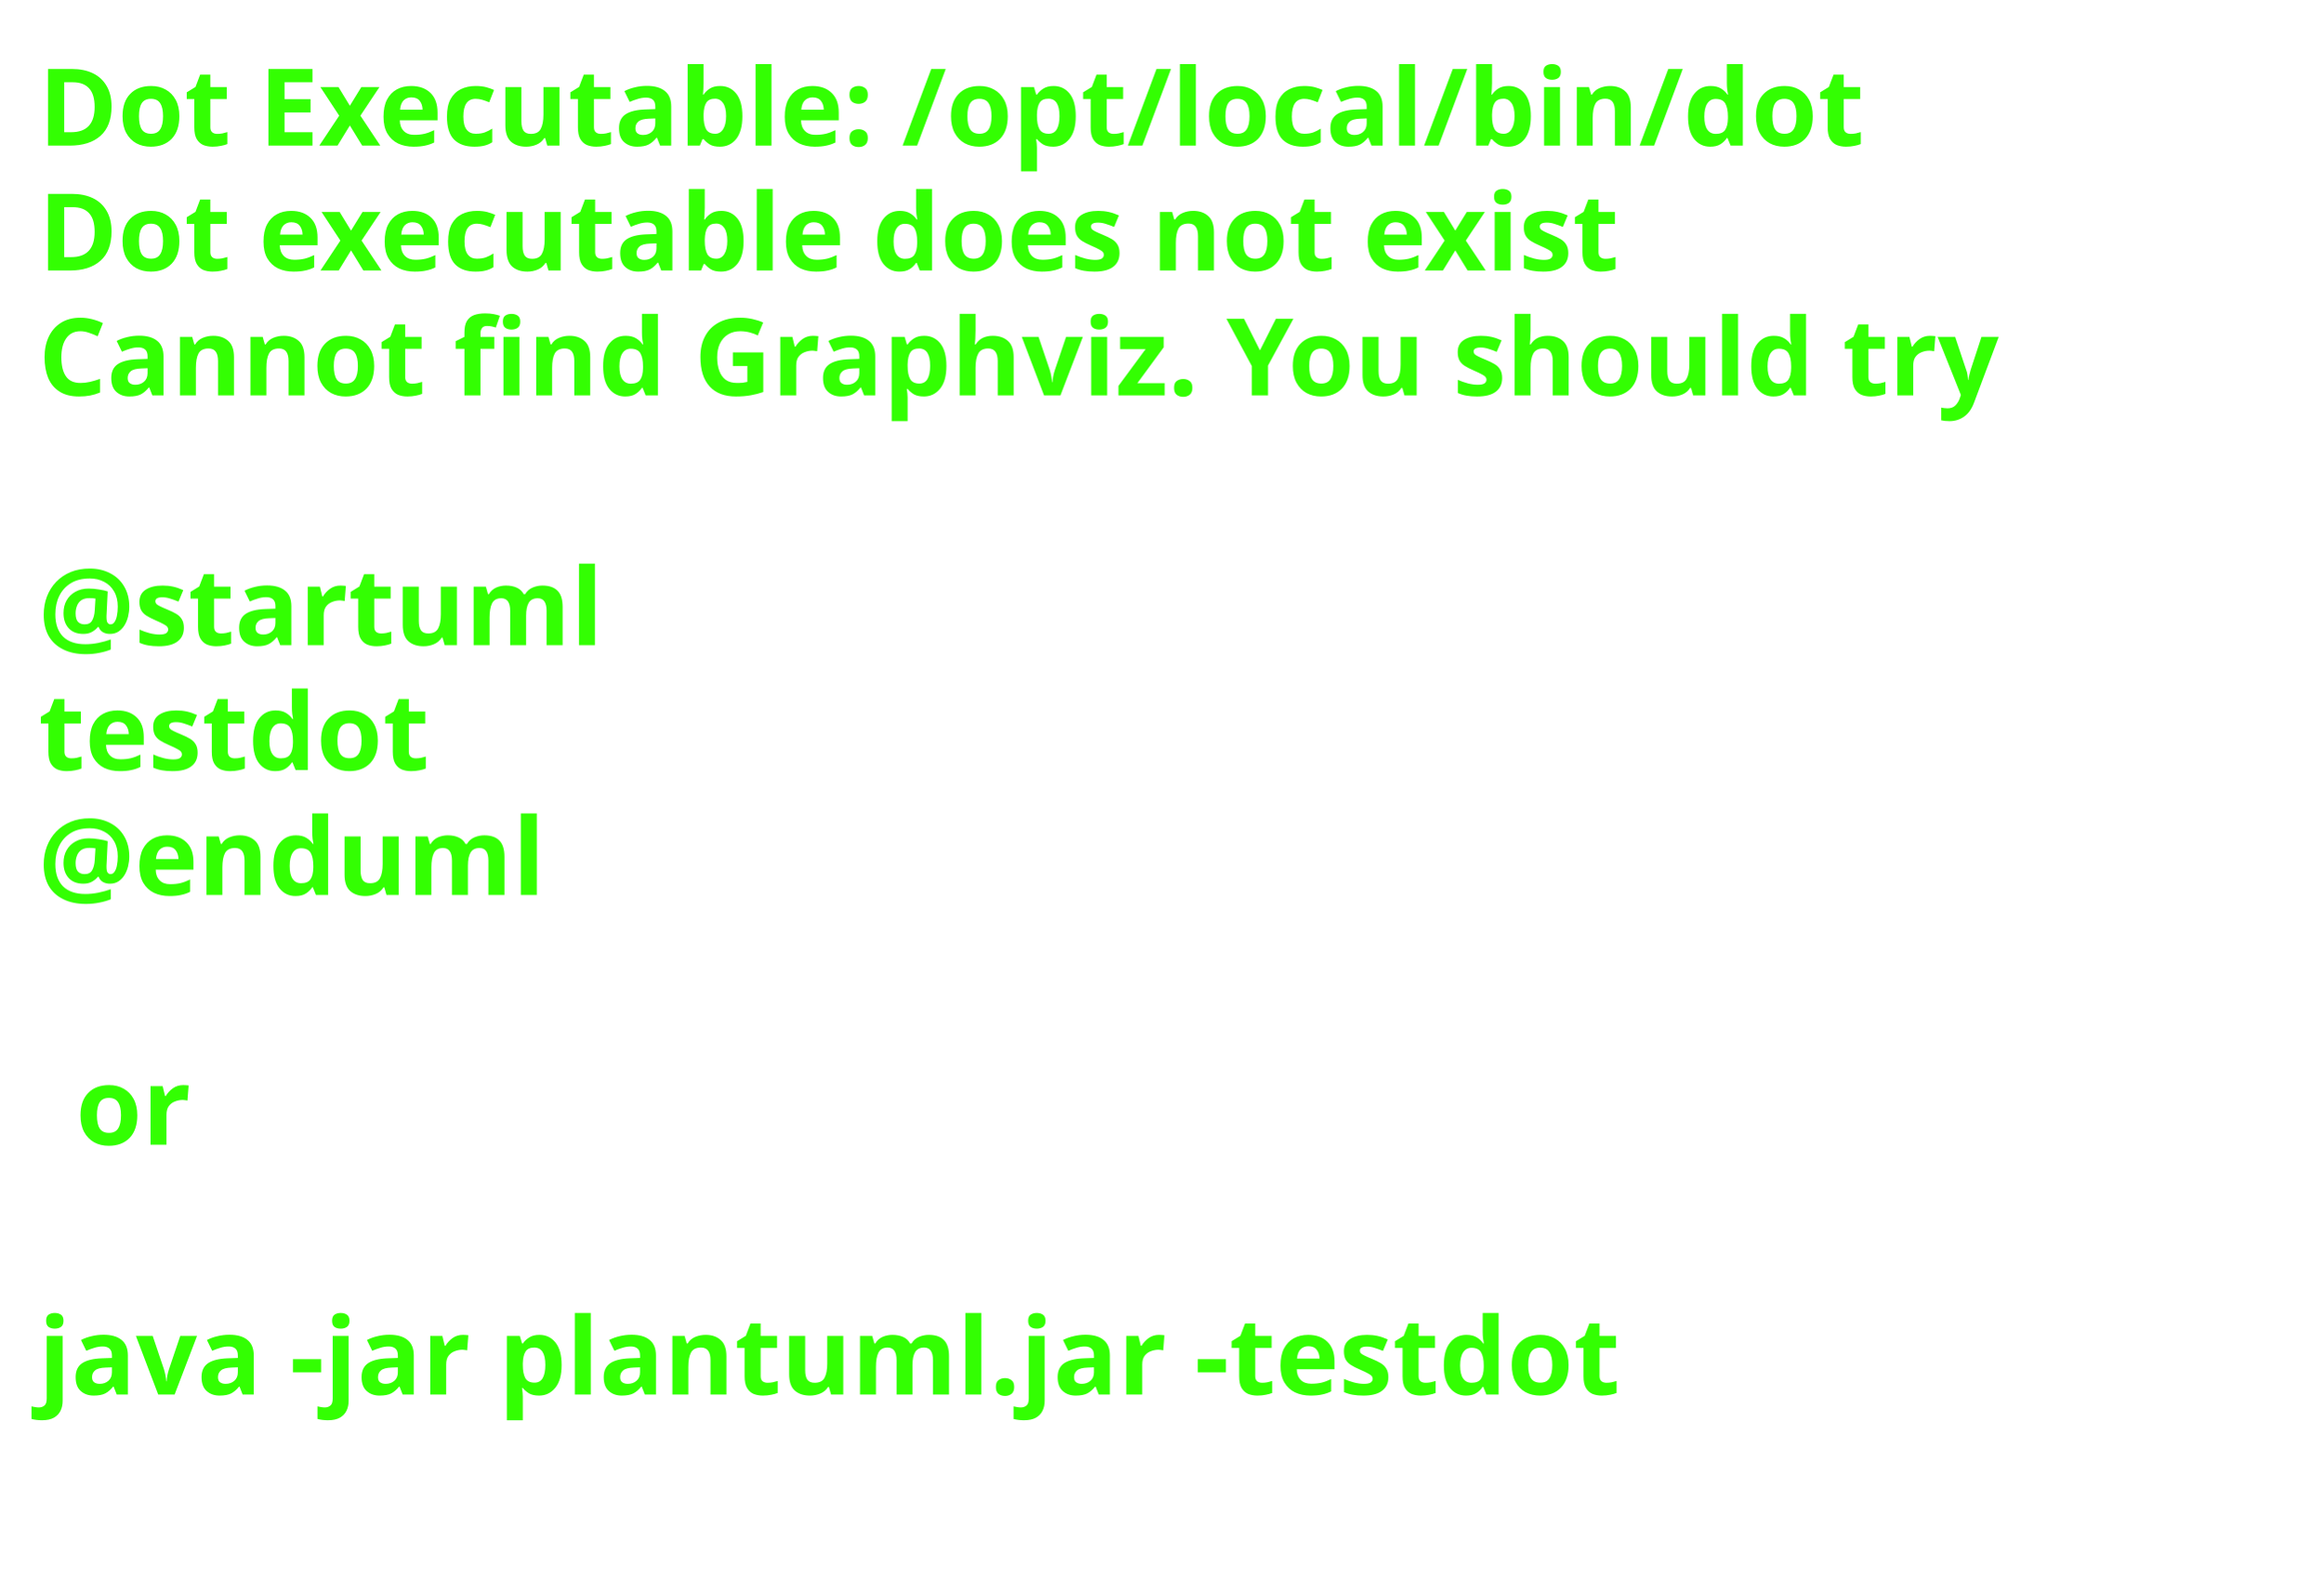
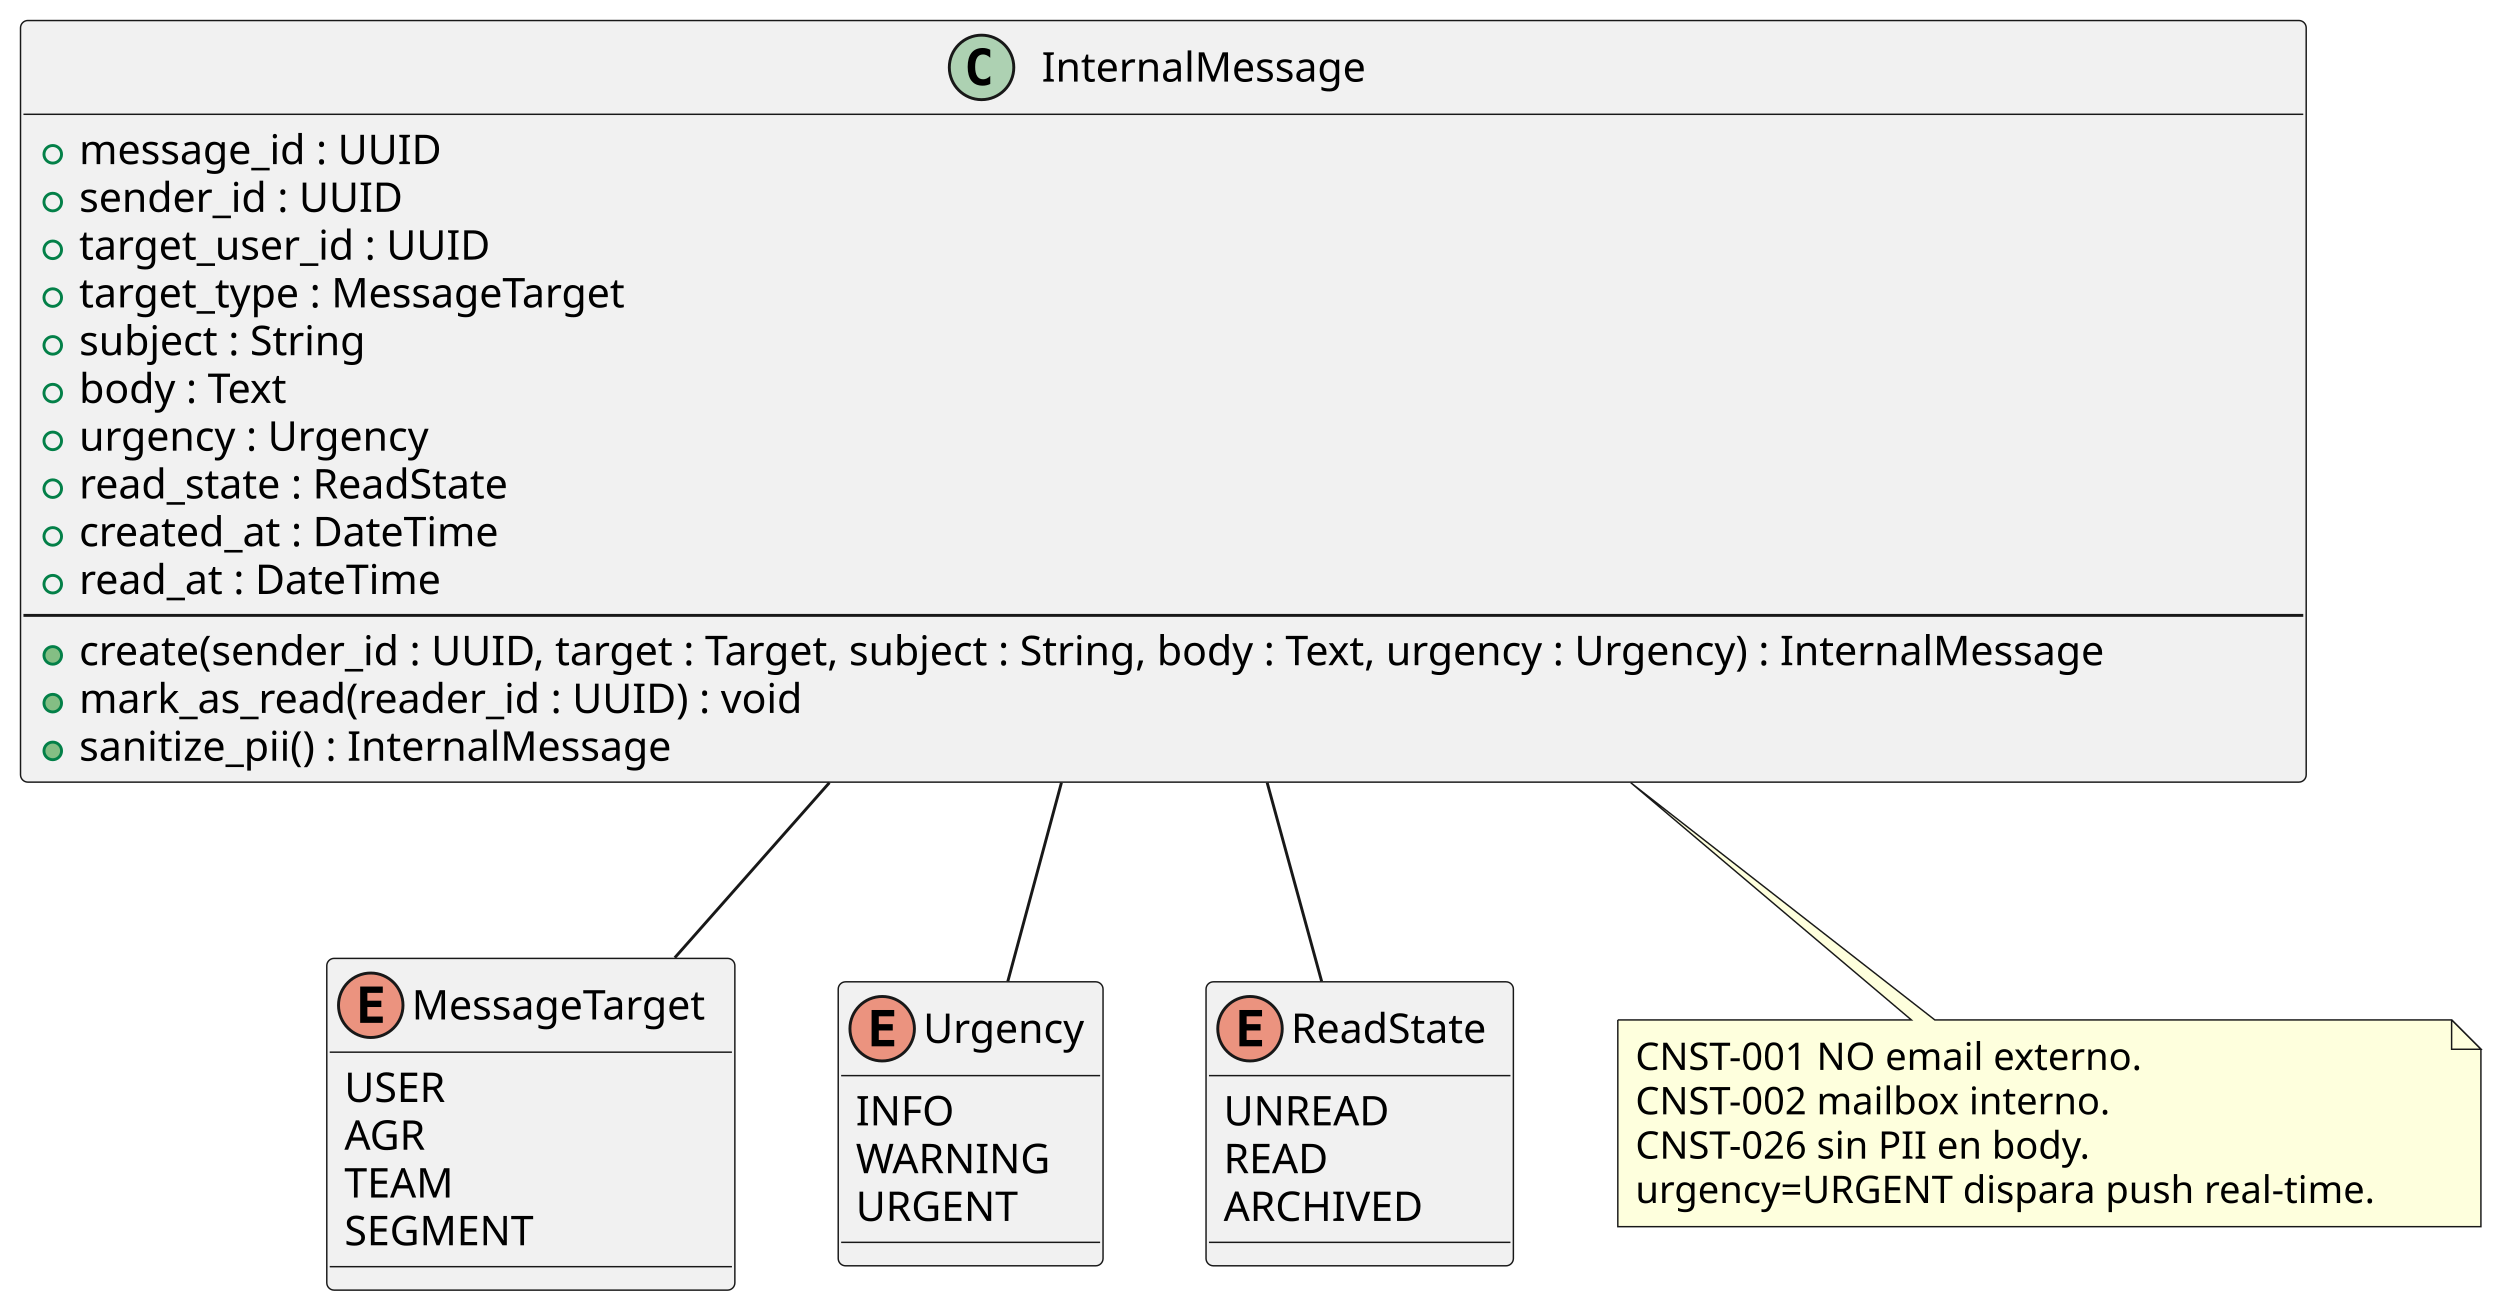
- <svg xmlns="http://www.w3.org/2000/svg" contentStyleType="text/css" height="206px" preserveAspectRatio="none" style="width:303px;height:206px;background:#FFFFFF;" version="1.1" viewBox="0 0 303 206" width="303px" zoomAndPan="magnify">
+ <svg xmlns="http://www.w3.org/2000/svg" contentStyleType="text/css" height="447px" preserveAspectRatio="none" style="width:853px;height:447px;background:#FFFFFF;" version="1.1" viewBox="0 0 853 447" width="853px" zoomAndPan="magnify">
  <defs />
  <g>
-     <text fill="#33FF02" font-family="sans-serif" font-size="14" font-weight="bold" lengthAdjust="spacing" textLength="264.954" x="5" y="19">Dot Executable: /opt/local/bin/dot</text>
-     <text fill="#33FF02" font-family="sans-serif" font-size="14" font-weight="bold" lengthAdjust="spacing" textLength="236.264" x="5" y="35.297">Dot executable does not exist</text>
-     <text fill="#33FF02" font-family="sans-serif" font-size="14" font-weight="bold" lengthAdjust="spacing" textLength="291.587" x="5" y="51.594">Cannot find Graphviz. You should try</text>
-     <text fill="#33FF02" font-family="sans-serif" font-size="14" font-weight="bold" lengthAdjust="spacing" textLength="4.874" x="5" y="67.891"> </text>
-     <text fill="#33FF02" font-family="sans-serif" font-size="14" font-weight="bold" lengthAdjust="spacing" textLength="81.423" x="5" y="84.188">@startuml</text>
-     <text fill="#33FF02" font-family="sans-serif" font-size="14" font-weight="bold" lengthAdjust="spacing" textLength="57.545" x="5" y="100.484">testdot</text>
-     <text fill="#33FF02" font-family="sans-serif" font-size="14" font-weight="bold" lengthAdjust="spacing" textLength="72.837" x="5" y="116.781">@enduml</text>
-     <text fill="#33FF02" font-family="sans-serif" font-size="14" font-weight="bold" lengthAdjust="spacing" textLength="4.874" x="5" y="133.078"> </text>
-     <text fill="#33FF02" font-family="sans-serif" font-size="14" font-weight="bold" lengthAdjust="spacing" textLength="16.523" x="9.874" y="149.375">or</text>
-     <text fill="#33FF02" font-family="sans-serif" font-size="14" font-weight="bold" lengthAdjust="spacing" textLength="4.874" x="5" y="165.672"> </text>
-     <text fill="#33FF02" font-family="sans-serif" font-size="14" font-weight="bold" lengthAdjust="spacing" textLength="234.507" x="5" y="181.969">java -jar plantuml.jar -testdot</text>
-     <text fill="#33FF02" font-family="sans-serif" font-size="14" font-weight="bold" lengthAdjust="spacing" textLength="4.874" x="5" y="198.266"> </text>
+     <g id="elem_InternalMessage">
+       <rect codeLine="2" fill="#F1F1F1" height="259.859" id="InternalMessage" rx="2.5" ry="2.5" style="stroke:#181818;stroke-width:0.5;" width="779.874" x="7" y="7" />
+       <ellipse cx="334.906" cy="23" fill="#ADD1B2" rx="11" ry="11" style="stroke:#181818;stroke-width:1.0;" />
+       <path d="M337.875,28.641 Q337.297,28.938 336.656,29.078 Q336.016,29.234 335.312,29.234 Q332.812,29.234 331.484,27.594 Q330.172,25.938 330.172,22.812 Q330.172,19.688 331.484,18.031 Q332.812,16.375 335.312,16.375 Q336.016,16.375 336.656,16.531 Q337.312,16.688 337.875,16.984 L337.875,19.703 Q337.25,19.125 336.656,18.859 Q336.062,18.578 335.438,18.578 Q334.094,18.578 333.406,19.656 Q332.719,20.719 332.719,22.812 Q332.719,24.906 333.406,25.984 Q334.094,27.047 335.438,27.047 Q336.062,27.047 336.656,26.781 Q337.25,26.5 337.875,25.922 L337.875,28.641 Z " fill="#000000" />
+       <text fill="#000000" font-family="sans-serif" font-size="14" lengthAdjust="spacing" textLength="115.561" x="355.406" y="27.847">InternalMessage</text>
+       <line style="stroke:#181818;stroke-width:0.5;" x1="8" x2="785.874" y1="39" y2="39" />
+       <ellipse cx="18" cy="52.648" fill="none" rx="3" ry="3" style="stroke:#038048;stroke-width:1.0;" />
+       <text fill="#000000" font-family="sans-serif" font-size="14" lengthAdjust="spacing" textLength="131.715" x="27" y="55.995">message_id : UUID</text>
+       <ellipse cx="18" cy="68.945" fill="none" rx="3" ry="3" style="stroke:#038048;stroke-width:1.0;" />
+       <text fill="#000000" font-family="sans-serif" font-size="14" lengthAdjust="spacing" textLength="116.833" x="27" y="72.292">sender_id : UUID</text>
+       <ellipse cx="18" cy="85.242" fill="none" rx="3" ry="3" style="stroke:#038048;stroke-width:1.0;" />
+       <text fill="#000000" font-family="sans-serif" font-size="14" lengthAdjust="spacing" textLength="149.147" x="27" y="88.589">target_user_id : UUID</text>
+       <ellipse cx="18" cy="101.539" fill="none" rx="3" ry="3" style="stroke:#038048;stroke-width:1.0;" />
+       <text fill="#000000" font-family="sans-serif" font-size="14" lengthAdjust="spacing" textLength="201.94" x="27" y="104.886">target_type : MessageTarget</text>
+       <ellipse cx="18" cy="117.836" fill="none" rx="3" ry="3" style="stroke:#038048;stroke-width:1.0;" />
+       <text fill="#000000" font-family="sans-serif" font-size="14" lengthAdjust="spacing" textLength="106.142" x="27" y="121.183">subject : String</text>
+       <ellipse cx="18" cy="134.133" fill="none" rx="3" ry="3" style="stroke:#038048;stroke-width:1.0;" />
+       <text fill="#000000" font-family="sans-serif" font-size="14" lengthAdjust="spacing" textLength="79.181" x="27" y="137.48">body : Text</text>
+       <ellipse cx="18" cy="150.43" fill="none" rx="3" ry="3" style="stroke:#038048;stroke-width:1.0;" />
+       <text fill="#000000" font-family="sans-serif" font-size="14" lengthAdjust="spacing" textLength="128.96" x="27" y="153.776">urgency : Urgency</text>
+       <ellipse cx="18" cy="166.727" fill="none" rx="3" ry="3" style="stroke:#038048;stroke-width:1.0;" />
+       <text fill="#000000" font-family="sans-serif" font-size="14" lengthAdjust="spacing" textLength="160.781" x="27" y="170.073">read_state : ReadState</text>
+       <ellipse cx="18" cy="183.023" fill="none" rx="3" ry="3" style="stroke:#038048;stroke-width:1.0;" />
+       <text fill="#000000" font-family="sans-serif" font-size="14" lengthAdjust="spacing" textLength="156.475" x="27" y="186.37">created_at : DateTime</text>
+       <ellipse cx="18" cy="199.32" fill="none" rx="3" ry="3" style="stroke:#038048;stroke-width:1.0;" />
+       <text fill="#000000" font-family="sans-serif" font-size="14" lengthAdjust="spacing" textLength="134.675" x="27" y="202.667">read_at : DateTime</text>
+       <line style="stroke:#181818;stroke-width:1.0;" x1="8" x2="785.874" y1="209.969" y2="209.969" />
+       <ellipse cx="18" cy="223.617" fill="#84BE84" rx="3" ry="3" style="stroke:#038048;stroke-width:1.0;" />
+       <text fill="#000000" font-family="sans-serif" font-size="14" lengthAdjust="spacing" textLength="753.874" x="27" y="226.964">create(sender_id : UUID, target : Target, subject : String, body : Text, urgency : Urgency) : InternalMessage</text>
+       <ellipse cx="18" cy="239.914" fill="#84BE84" rx="3" ry="3" style="stroke:#038048;stroke-width:1.0;" />
+       <text fill="#000000" font-family="sans-serif" font-size="14" lengthAdjust="spacing" textLength="266.957" x="27" y="243.261">mark_as_read(reader_id : UUID) : void</text>
+       <ellipse cx="18" cy="256.211" fill="#84BE84" rx="3" ry="3" style="stroke:#038048;stroke-width:1.0;" />
+       <text fill="#000000" font-family="sans-serif" font-size="14" lengthAdjust="spacing" textLength="217.745" x="27" y="259.558">sanitize_pii() : InternalMessage</text>
+     </g>
+     <g id="elem_MessageTarget">
+       <rect codeLine="19" fill="#F1F1F1" height="113.188" id="MessageTarget" rx="2.5" ry="2.5" style="stroke:#181818;stroke-width:0.5;" width="139.235" x="111.5" y="327" />
+       <ellipse cx="126.5" cy="343" fill="#EB937F" rx="11" ry="11" style="stroke:#181818;stroke-width:1.0;" />
+       <path d="M130.609,349 L122.891,349 L122.891,336.609 L130.609,336.609 L130.609,338.766 L125.344,338.766 L125.344,341.438 L130.109,341.438 L130.109,343.594 L125.344,343.594 L125.344,346.844 L130.609,346.844 L130.609,349 Z " fill="#000000" />
+       <text fill="#000000" font-family="sans-serif" font-size="14" lengthAdjust="spacing" textLength="107.235" x="140.5" y="347.847">MessageTarget</text>
+       <line style="stroke:#181818;stroke-width:0.5;" x1="112.5" x2="249.735" y1="359" y2="359" />
+       <text fill="#000000" font-family="sans-serif" font-size="14" lengthAdjust="spacing" textLength="37.707" x="117.5" y="375.995">USER</text>
+       <text fill="#000000" font-family="sans-serif" font-size="14" lengthAdjust="spacing" textLength="30.153" x="117.5" y="392.292">AGR</text>
+       <text fill="#000000" font-family="sans-serif" font-size="14" lengthAdjust="spacing" textLength="39.054" x="117.5" y="408.589">TEAM</text>
+       <text fill="#000000" font-family="sans-serif" font-size="14" lengthAdjust="spacing" textLength="68.53" x="117.5" y="424.886">SEGMENT</text>
+       <line style="stroke:#181818;stroke-width:0.5;" x1="112.5" x2="249.735" y1="432.188" y2="432.188" />
+     </g>
+     <g id="elem_Urgency">
+       <rect codeLine="26" fill="#F1F1F1" height="96.891" id="Urgency" rx="2.5" ry="2.5" style="stroke:#181818;stroke-width:0.5;" width="90.358" x="286" y="335" />
+       <ellipse cx="301" cy="351" fill="#EB937F" rx="11" ry="11" style="stroke:#181818;stroke-width:1.0;" />
+       <path d="M305.109,357 L297.391,357 L297.391,344.609 L305.109,344.609 L305.109,346.766 L299.844,346.766 L299.844,349.438 L304.609,349.438 L304.609,351.594 L299.844,351.594 L299.844,354.844 L305.109,354.844 L305.109,357 Z " fill="#000000" />
+       <text fill="#000000" font-family="sans-serif" font-size="14" lengthAdjust="spacing" textLength="58.358" x="315" y="355.847">Urgency</text>
+       <line style="stroke:#181818;stroke-width:0.5;" x1="287" x2="375.358" y1="367" y2="367" />
+       <text fill="#000000" font-family="sans-serif" font-size="14" lengthAdjust="spacing" textLength="33.674" x="292" y="383.995">INFO</text>
+       <text fill="#000000" font-family="sans-serif" font-size="14" lengthAdjust="spacing" textLength="69.07" x="292" y="400.292">WARNING</text>
+       <text fill="#000000" font-family="sans-serif" font-size="14" lengthAdjust="spacing" textLength="58.693" x="292" y="416.589">URGENT</text>
+       <line style="stroke:#181818;stroke-width:0.5;" x1="287" x2="375.358" y1="423.891" y2="423.891" />
+     </g>
+     <g id="elem_ReadState">
+       <rect codeLine="32" fill="#F1F1F1" height="96.891" id="ReadState" rx="2.5" ry="2.5" style="stroke:#181818;stroke-width:0.5;" width="104.864" x="411.5" y="335" />
+       <ellipse cx="426.5" cy="351" fill="#EB937F" rx="11" ry="11" style="stroke:#181818;stroke-width:1.0;" />
+       <path d="M430.609,357 L422.891,357 L422.891,344.609 L430.609,344.609 L430.609,346.766 L425.344,346.766 L425.344,349.438 L430.109,349.438 L430.109,351.594 L425.344,351.594 L425.344,354.844 L430.609,354.844 L430.609,357 Z " fill="#000000" />
+       <text fill="#000000" font-family="sans-serif" font-size="14" lengthAdjust="spacing" textLength="72.864" x="440.5" y="355.847">ReadState</text>
+       <line style="stroke:#181818;stroke-width:0.5;" x1="412.5" x2="515.364" y1="367" y2="367" />
+       <text fill="#000000" font-family="sans-serif" font-size="14" lengthAdjust="spacing" textLength="59.65" x="417.5" y="383.995">UNREAD</text>
+       <text fill="#000000" font-family="sans-serif" font-size="14" lengthAdjust="spacing" textLength="38.931" x="417.5" y="400.292">READ</text>
+       <text fill="#000000" font-family="sans-serif" font-size="14" lengthAdjust="spacing" textLength="72.939" x="417.5" y="416.589">ARCHIVED</text>
+       <line style="stroke:#181818;stroke-width:0.5;" x1="412.5" x2="515.364" y1="423.891" y2="423.891" />
+     </g>
+     <g id="elem_GMN9">
+       <path d="M552,348 L552,418.531 A0,0 0 0 0 552,418.531 L846.489,418.531 A0,0 0 0 0 846.489,418.531 L846.489,358 L836.489,348 L660.16,348 L556.4,267.05 L652.16,348 L552,348 A0,0 0 0 0 552,348 " fill="#FEFFDD" style="stroke:#181818;stroke-width:0.5;" />
+       <path d="M836.489,348 L836.489,358 L846.489,358 L836.489,348 " fill="#FEFFDD" style="stroke:#181818;stroke-width:0.5;" />
+       <text fill="#000000" font-family="sans-serif" font-size="13" lengthAdjust="spacing" textLength="187.161" x="558" y="365.067">CNST-001 NO email externo.</text>
+       <text fill="#000000" font-family="sans-serif" font-size="13" lengthAdjust="spacing" textLength="175.132" x="558" y="380.2">CNST-002 mailbox interno.</text>
+       <text fill="#000000" font-family="sans-serif" font-size="13" lengthAdjust="spacing" textLength="167.68" x="558" y="395.332">CNST-026 sin PII en body.</text>
+       <text fill="#000000" font-family="sans-serif" font-size="13" lengthAdjust="spacing" textLength="273.489" x="558" y="410.465">urgency=URGENT dispara push real-time.</text>
+     </g>
+     <g id="link_InternalMessage_MessageTarget">
+       <path codeLine="38" d="M282.99,267.05 C264.43,288.06 246.11,308.8 230.23,326.78 " fill="none" id="InternalMessage-MessageTarget" style="stroke:#181818;stroke-width:1.0;" />
+     </g>
+     <g id="link_InternalMessage_Urgency">
+       <path codeLine="39" d="M362.16,267.05 C355.63,291.27 349.18,315.14 343.87,334.83 " fill="none" id="InternalMessage-Urgency" style="stroke:#181818;stroke-width:1.0;" />
+     </g>
+     <g id="link_InternalMessage_ReadState">
+       <path codeLine="40" d="M432.36,267.05 C439,291.27 445.54,315.14 450.94,334.83 " fill="none" id="InternalMessage-ReadState" style="stroke:#181818;stroke-width:1.0;" />
+     </g>
  </g>
</svg>
